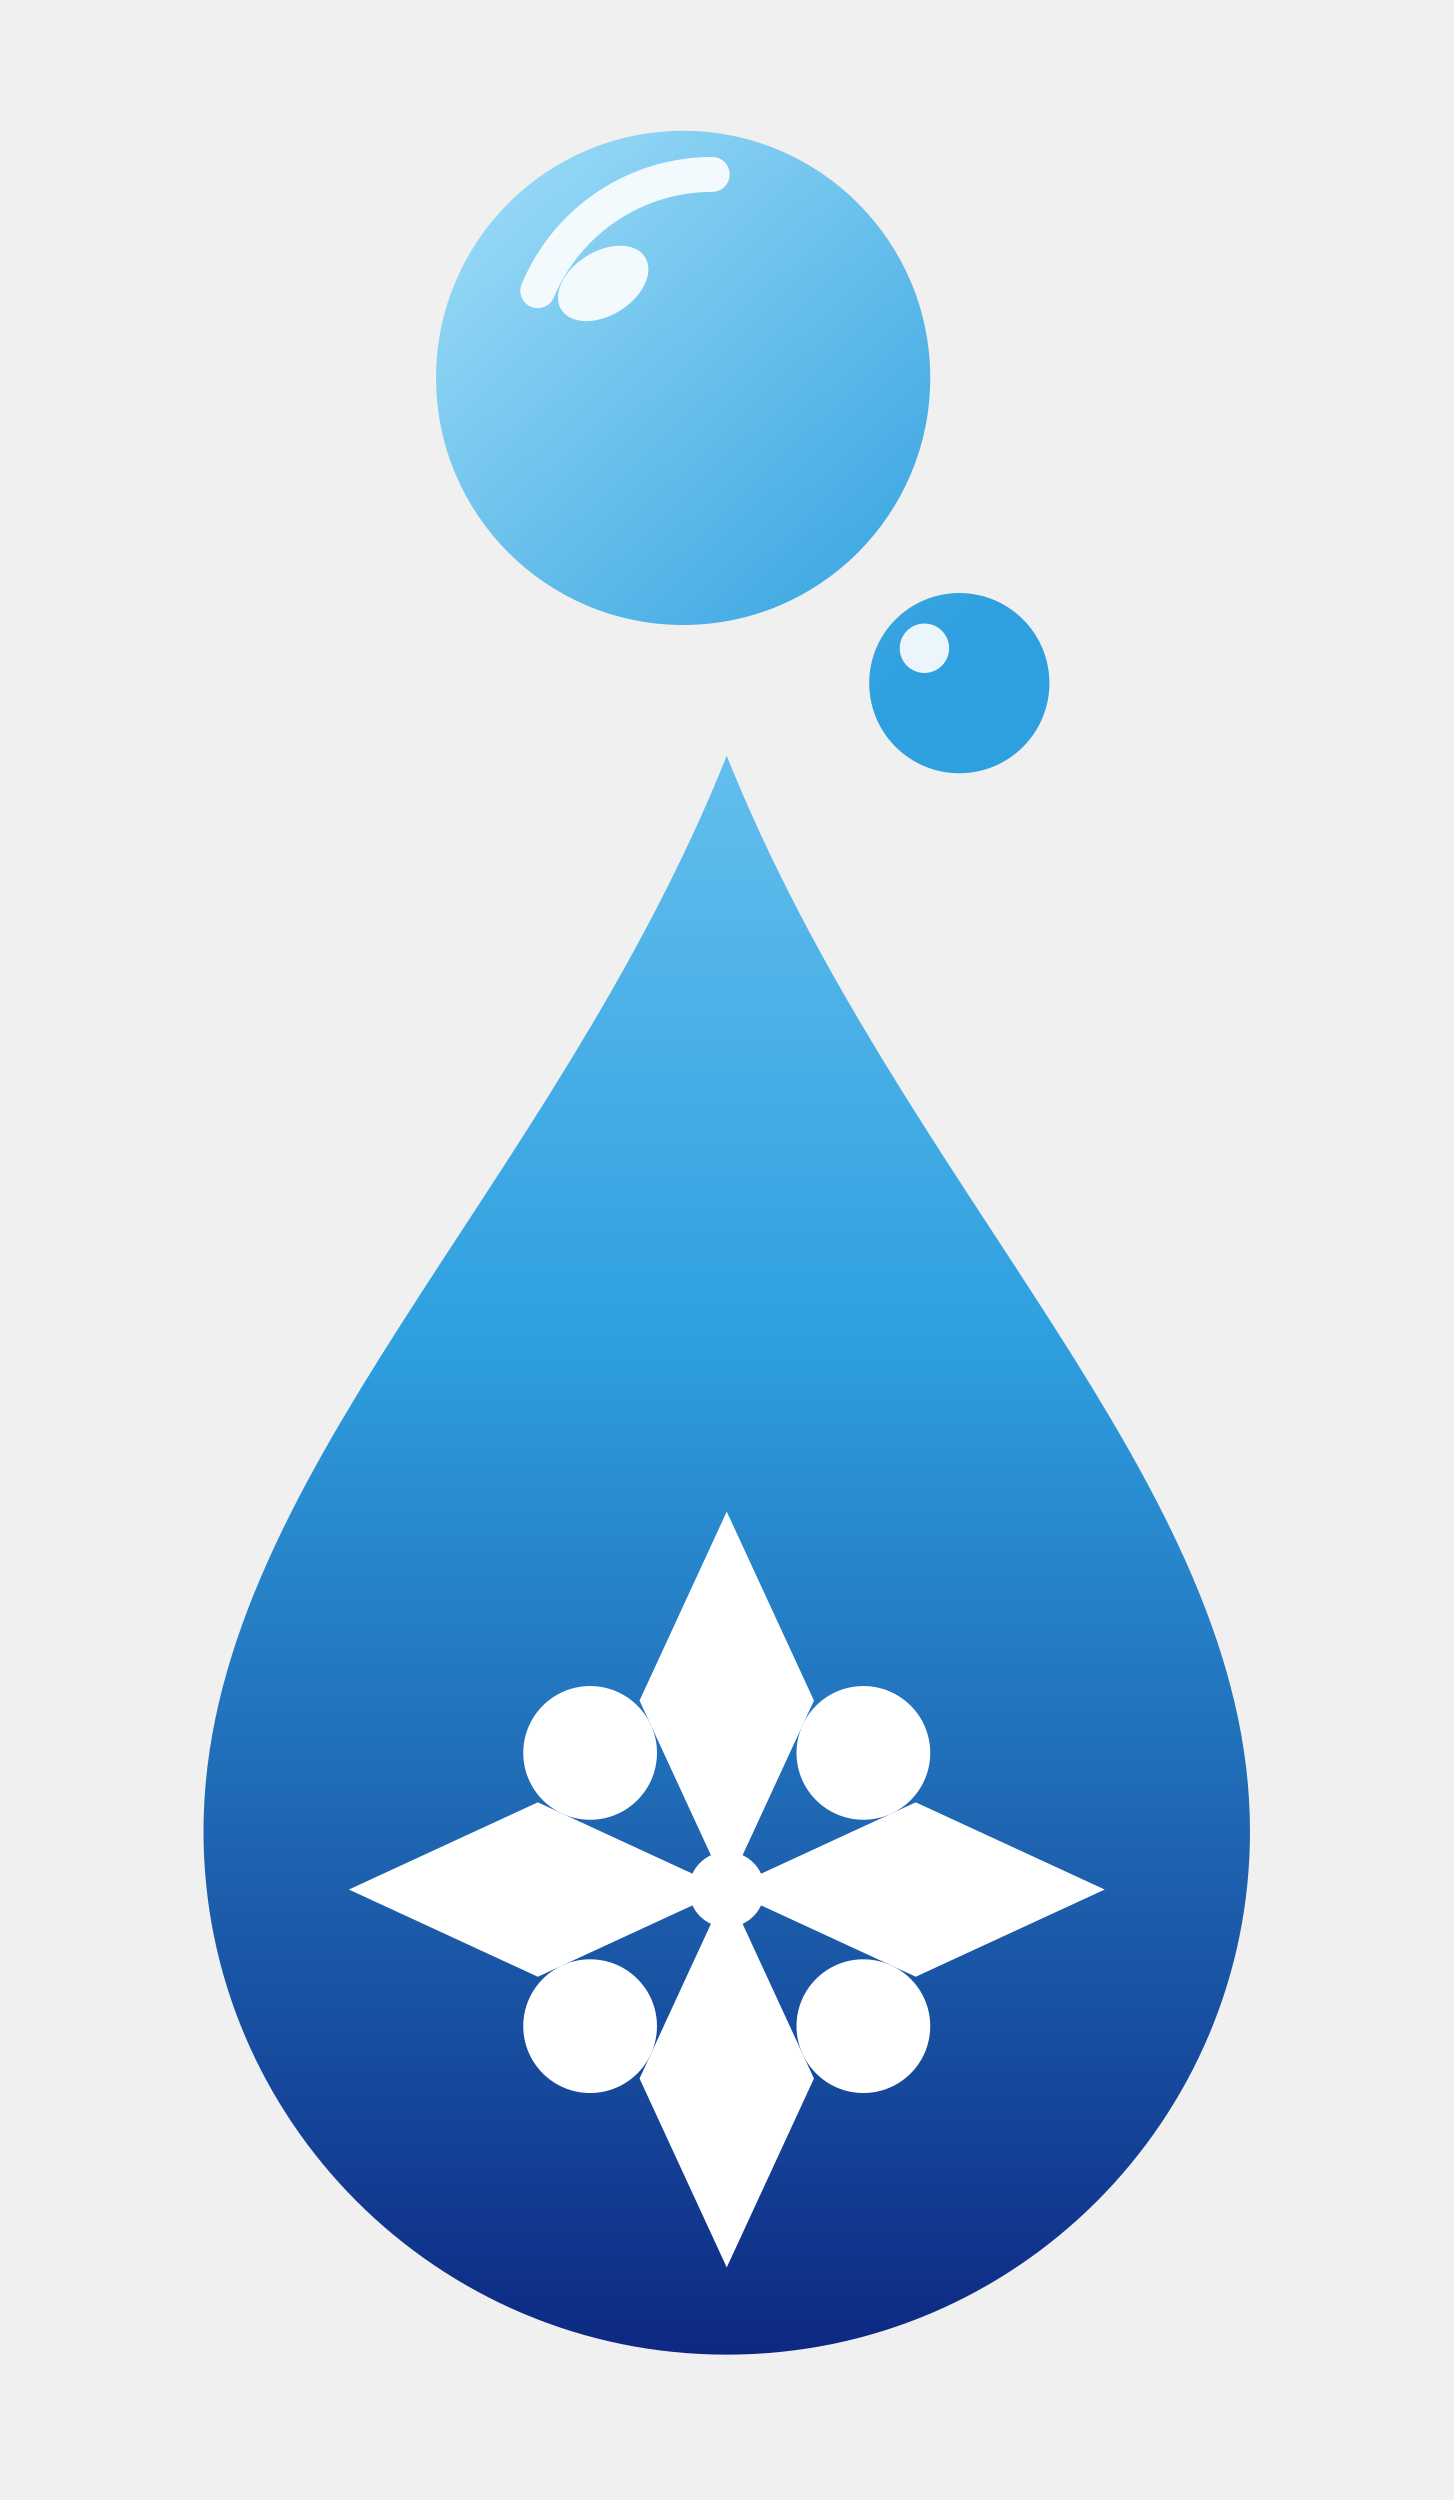
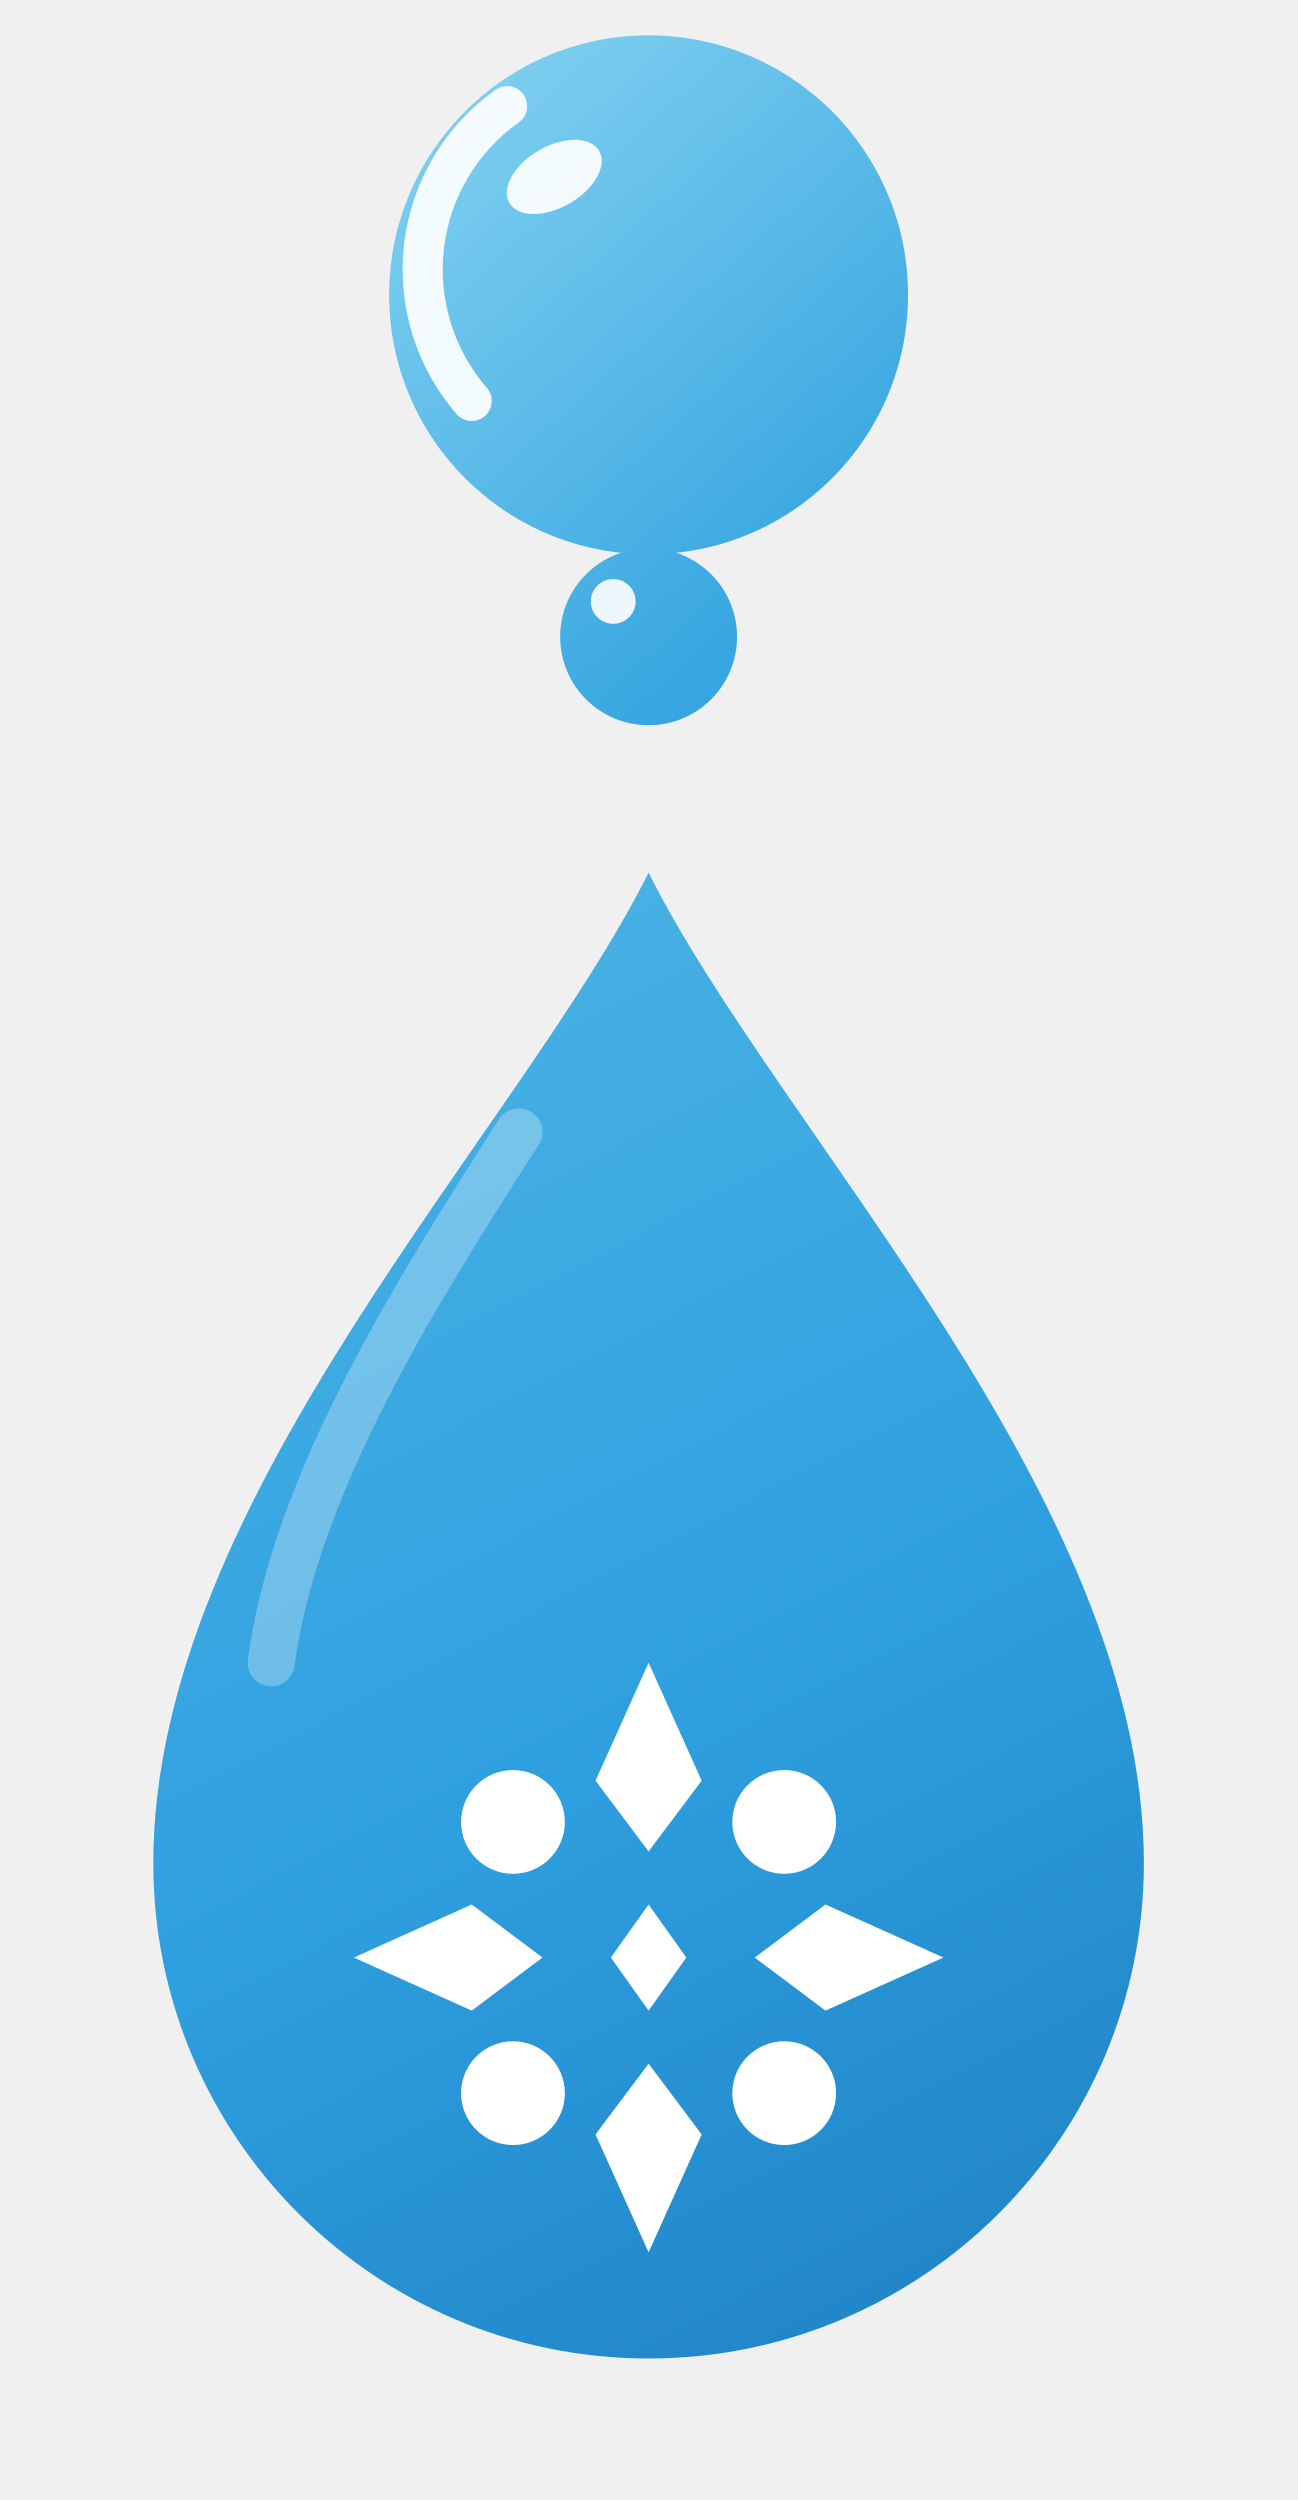
- <svg xmlns="http://www.w3.org/2000/svg" viewBox="0 0 100 172" role="img" aria-label="O'Crystal">
+ <svg xmlns="http://www.w3.org/2000/svg" viewBox="0 0 110 212" role="img" aria-label="O'Crystal">
  <defs>
-     <linearGradient id="d" x1="50" y1="30" x2="50" y2="168" gradientUnits="userSpaceOnUse">
-       <stop offset="0" stop-color="#7FD0F5" />
-       <stop offset="0.45" stop-color="#2E9FDF" />
-       <stop offset="1" stop-color="#0A1E7A" />
+     <linearGradient id="d" x1="22" y1="70" x2="92" y2="205" gradientUnits="userSpaceOnUse">
+       <stop offset="0" stop-color="#4FB6E6" />
+       <stop offset="0.55" stop-color="#2E9FDF" />
+       <stop offset="1" stop-color="#1E7FC2" />
    </linearGradient>
-     <linearGradient id="b" x1="34" y1="10" x2="66" y2="44" gradientUnits="userSpaceOnUse">
-       <stop offset="0" stop-color="#9BDBF7" />
-       <stop offset="1" stop-color="#2E9FDF" />
+     <linearGradient id="b" x1="38" y1="8" x2="72" y2="46" gradientUnits="userSpaceOnUse">
+       <stop offset="0" stop-color="#7FCFF0" />
+       <stop offset="1" stop-color="#37A6E0" />
    </linearGradient>
  </defs>
-   <circle cx="47" cy="26" r="17" fill="url(#b)" />
-   <path d="M37 20a13 13 0 0 1 12-8" fill="none" stroke="#fff" stroke-width="2.4" stroke-linecap="round" opacity="0.9" />
-   <ellipse cx="41.5" cy="19.5" rx="3.4" ry="2.2" fill="#fff" opacity="0.9" transform="rotate(-32 41.5 19.5)" />
-   <circle cx="66" cy="47" r="6.2" fill="url(#b)" />
-   <circle cx="63.6" cy="44.6" r="1.7" fill="#fff" opacity="0.9" />
-   <path d="M50 52c12 30 36 50 36 74a36 36 0 0 1-72 0c0-24 24-44 36-74Z" fill="url(#d)" />
-   <g fill="#fff">
-     <path d="M50 130 44 117 50 104 56 117Z" />
-     <path d="M50 130 63 124 76 130 63 136Z" />
-     <path d="M50 130 56 143 50 156 44 143Z" />
-     <path d="M50 130 37 124 24 130 37 136Z" />
-     <circle cx="59.4" cy="120.6" r="4.6" />
-     <circle cx="40.6" cy="120.6" r="4.6" />
-     <circle cx="59.4" cy="139.4" r="4.6" />
-     <circle cx="40.6" cy="139.4" r="4.6" />
-     <circle cx="50" cy="130" r="2.6" />
+   <circle cx="55" cy="25" r="22" fill="url(#b)" />
+   <path d="M40 34a17 17 0 0 1 3-25" fill="none" stroke="#fff" stroke-width="3.4" stroke-linecap="round" opacity="0.92" />
+   <ellipse cx="47" cy="15" rx="4.4" ry="2.6" fill="#fff" opacity="0.92" transform="rotate(-30 47 15)" />
+   <circle cx="55" cy="54" r="7.5" fill="url(#b)" />
+   <circle cx="52" cy="51" r="1.9" fill="#fff" opacity="0.9" />
+   <path d="M55 74c-11 22-42 53-42 84a42 42 0 0 0 84 0c0-31-31-62-42-84Z" fill="url(#d)" />
+   <path d="M44 96c-9 14-19 30-21 45" fill="none" stroke="#fff" stroke-width="4" stroke-linecap="round" opacity="0.28" />
+   <g fill="#fff" transform="translate(55 166)">
+     <path d="M0 -9 4.5 -15 0 -25 -4.5 -15Z" />
+     <path d="M0 9 4.5 15 0 25 -4.5 15Z" />
+     <path d="M-9 0 -15 -4.5 -25 0 -15 4.5Z" />
+     <path d="M9 0 15 -4.5 25 0 15 4.5Z" />
+     <circle cx="-11.5" cy="-11.5" r="4.4" />
+     <circle cx="11.5" cy="-11.5" r="4.4" />
+     <circle cx="-11.5" cy="11.5" r="4.4" />
+     <circle cx="11.5" cy="11.5" r="4.4" />
+     <path d="M0 -4.5 3.2 0 0 4.5 -3.2 0Z" />
  </g>
</svg>
